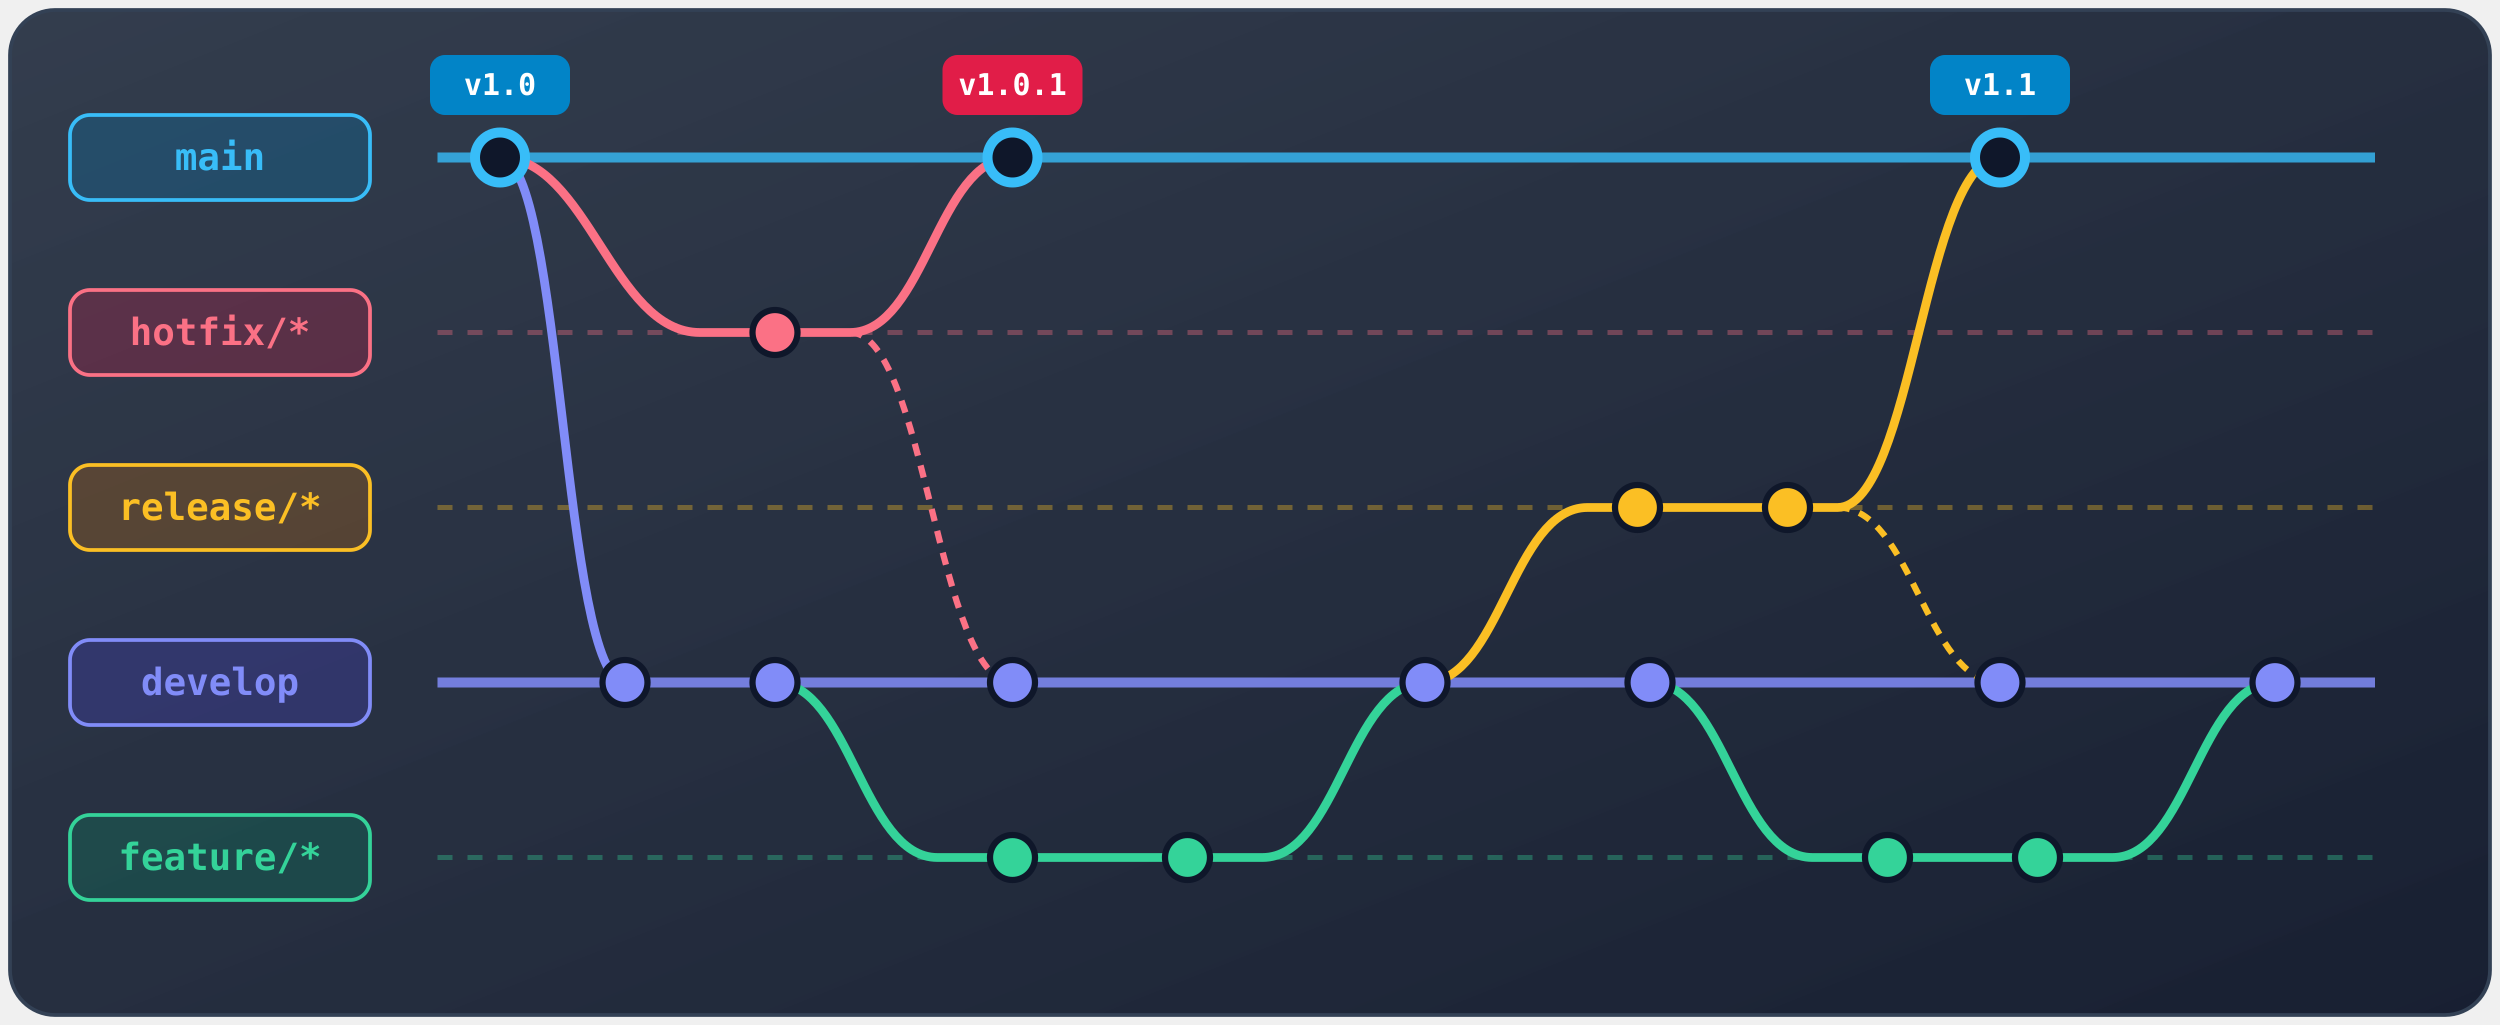
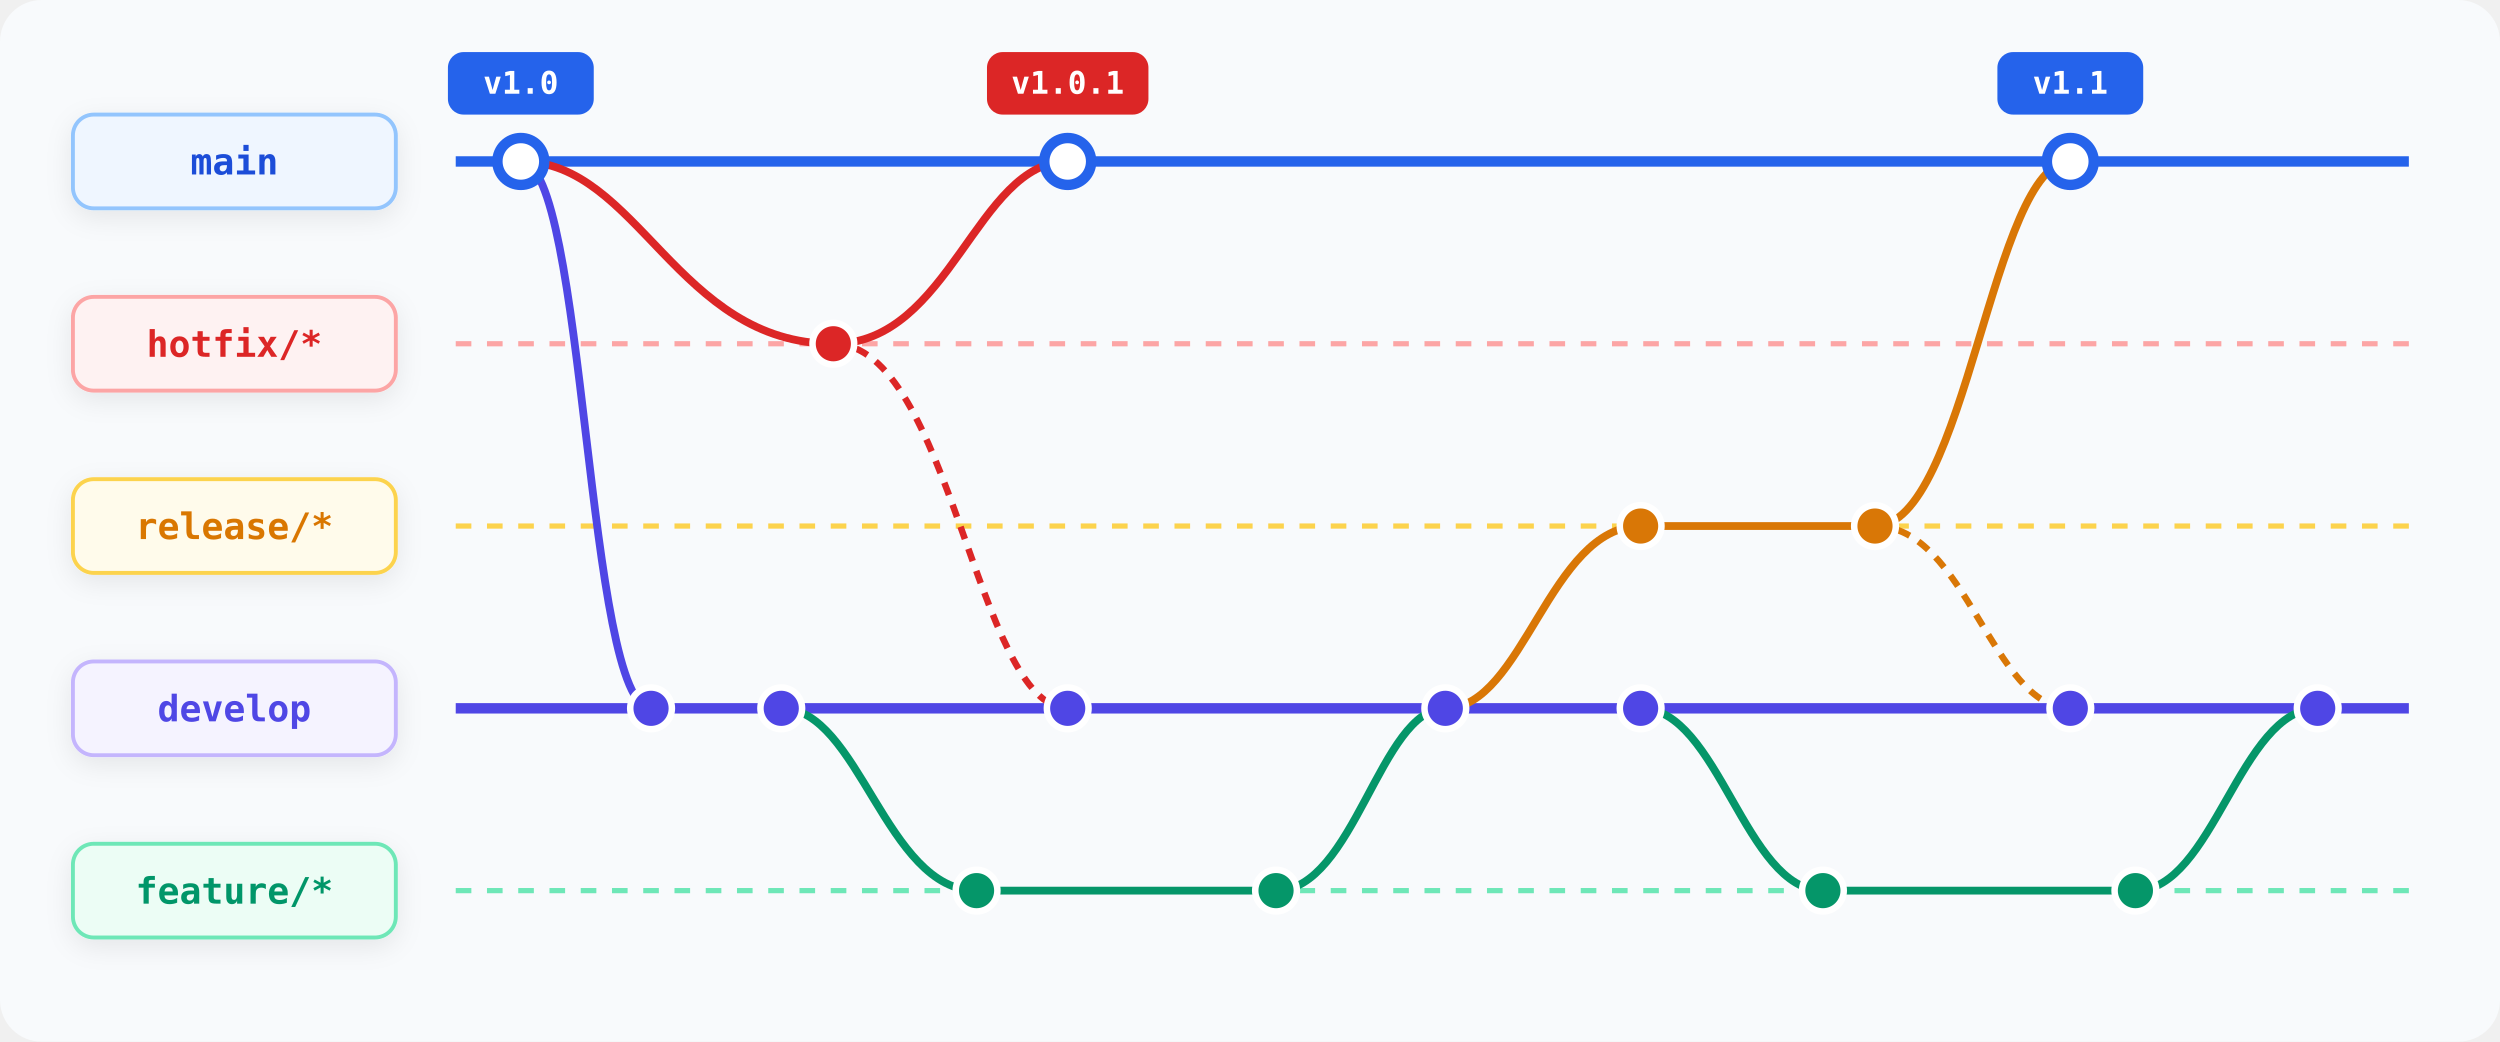
- <svg xmlns="http://www.w3.org/2000/svg" viewBox="0 0 1000 410" width="100%" height="100%">
+ <svg xmlns="http://www.w3.org/2000/svg" viewBox="0 0 960 400" width="960" height="400" font-family="'Inter', -apple-system, BlinkMacSystemFont, 'Segoe UI', sans-serif">
  <defs>
-     <linearGradient id="gf-bg" x1="0%" y1="0%" x2="100%" y2="100%">
-       <stop offset="0%" stop-color="#1e293b" stop-opacity="0.9" />
-       <stop offset="100%" stop-color="#0f172a" stop-opacity="0.96" />
-     </linearGradient>
+     <filter id="gfShadow" x="-10%" y="-10%" width="120%" height="125%">
+       <feDropShadow dx="0" dy="3" stdDeviation="5" flood-color="#0f172a" flood-opacity="0.08" />
+     </filter>
  </defs>
-   <rect x="4" y="4" width="992" height="402" rx="18" fill="url(#gf-bg)" stroke="#334155" stroke-width="1.5" />
-   <rect x="28" y="46" width="120" height="34" rx="8" fill="#0284c7" fill-opacity="0.25" stroke="#38bdf8" stroke-width="1.5" />
-   <text x="88" y="68" fill="#38bdf8" font-family="JetBrains Mono, monospace" font-size="15" font-weight="700" text-anchor="middle">main</text>
-   <rect x="28" y="116" width="120" height="34" rx="8" fill="#e11d48" fill-opacity="0.25" stroke="#fb7185" stroke-width="1.5" />
-   <text x="88" y="138" fill="#fb7185" font-family="JetBrains Mono, monospace" font-size="15" font-weight="700" text-anchor="middle">hotfix/*</text>
-   <rect x="28" y="186" width="120" height="34" rx="8" fill="#d97706" fill-opacity="0.25" stroke="#fbbf24" stroke-width="1.5" />
-   <text x="88" y="208" fill="#fbbf24" font-family="JetBrains Mono, monospace" font-size="15" font-weight="700" text-anchor="middle">release/*</text>
-   <rect x="28" y="256" width="120" height="34" rx="8" fill="#4f46e5" fill-opacity="0.25" stroke="#818cf8" stroke-width="1.5" />
-   <text x="88" y="278" fill="#818cf8" font-family="JetBrains Mono, monospace" font-size="15" font-weight="700" text-anchor="middle">develop</text>
-   <rect x="28" y="326" width="120" height="34" rx="8" fill="#059669" fill-opacity="0.25" stroke="#34d399" stroke-width="1.5" />
-   <text x="88" y="348" fill="#34d399" font-family="JetBrains Mono, monospace" font-size="15" font-weight="700" text-anchor="middle">feature/*</text>
-   <line x1="175" y1="63" x2="950" y2="63" stroke="#38bdf8" stroke-width="4" stroke-opacity="0.8" />
-   <line x1="175" y1="133" x2="950" y2="133" stroke="#fb7185" stroke-width="2" stroke-dasharray="6 6" stroke-opacity="0.35" />
-   <line x1="175" y1="203" x2="950" y2="203" stroke="#fbbf24" stroke-width="2" stroke-dasharray="6 6" stroke-opacity="0.35" />
-   <line x1="175" y1="273" x2="950" y2="273" stroke="#818cf8" stroke-width="4" stroke-opacity="0.85" />
-   <line x1="175" y1="343" x2="950" y2="343" stroke="#34d399" stroke-width="2" stroke-dasharray="6 6" stroke-opacity="0.35" />
-   <path d="M 200 63 C 225 63, 225 273, 250 273" fill="none" stroke="#818cf8" stroke-width="3.5" />
-   <path d="M 200 63 C 235 63, 245 133, 280 133 L 340 133 C 370 133, 375 63, 405 63" fill="none" stroke="#fb7185" stroke-width="3.5" />
-   <path d="M 340 133 C 370 133, 375 273, 405 273" fill="none" stroke="#fb7185" stroke-width="2.5" stroke-dasharray="5 4" />
-   <path d="M 310 273 C 340 273, 345 343, 375 343 L 505 343 C 535 343, 540 273, 570 273" fill="none" stroke="#34d399" stroke-width="3.5" />
-   <path d="M 570 273 C 600 273, 605 203, 635 203 L 735 203 C 765 203, 770 63, 800 63" fill="none" stroke="#fbbf24" stroke-width="3.5" />
-   <path d="M 735 203 C 765 203, 770 273, 800 273" fill="none" stroke="#fbbf24" stroke-width="2.5" stroke-dasharray="5 4" />
-   <path d="M 660 273 C 690 273, 695 343, 725 343 L 845 343 C 875 343, 880 273, 910 273" fill="none" stroke="#34d399" stroke-width="3.5" />
-   <circle cx="200" cy="63" r="10" fill="#0f172a" stroke="#38bdf8" stroke-width="4" />
-   <circle cx="405" cy="63" r="10" fill="#0f172a" stroke="#38bdf8" stroke-width="4" />
-   <circle cx="800" cy="63" r="10" fill="#0f172a" stroke="#38bdf8" stroke-width="4" />
-   <rect x="172" y="22" width="56" height="24" rx="6" fill="#0284c7" />
-   <text x="200" y="38" fill="#ffffff" font-family="JetBrains Mono, monospace" font-size="12" font-weight="700" text-anchor="middle">v1.0</text>
-   <rect x="377" y="22" width="56" height="24" rx="6" fill="#e11d48" />
-   <text x="405" y="38" fill="#ffffff" font-family="JetBrains Mono, monospace" font-size="12" font-weight="700" text-anchor="middle">v1.0.1</text>
-   <rect x="772" y="22" width="56" height="24" rx="6" fill="#0284c7" />
-   <text x="800" y="38" fill="#ffffff" font-family="JetBrains Mono, monospace" font-size="12" font-weight="700" text-anchor="middle">v1.1</text>
-   <circle cx="310" cy="133" r="9" fill="#fb7185" stroke="#0f172a" stroke-width="2.5" />
-   <circle cx="655" cy="203" r="9" fill="#fbbf24" stroke="#0f172a" stroke-width="2.5" />
-   <circle cx="715" cy="203" r="9" fill="#fbbf24" stroke="#0f172a" stroke-width="2.5" />
-   <circle cx="250" cy="273" r="9" fill="#818cf8" stroke="#0f172a" stroke-width="2.5" />
-   <circle cx="310" cy="273" r="9" fill="#818cf8" stroke="#0f172a" stroke-width="2.5" />
-   <circle cx="405" cy="273" r="9" fill="#818cf8" stroke="#0f172a" stroke-width="2.5" />
-   <circle cx="570" cy="273" r="9" fill="#818cf8" stroke="#0f172a" stroke-width="2.5" />
-   <circle cx="660" cy="273" r="9" fill="#818cf8" stroke="#0f172a" stroke-width="2.5" />
-   <circle cx="800" cy="273" r="9" fill="#818cf8" stroke="#0f172a" stroke-width="2.5" />
-   <circle cx="910" cy="273" r="9" fill="#818cf8" stroke="#0f172a" stroke-width="2.5" />
-   <circle cx="405" cy="343" r="9" fill="#34d399" stroke="#0f172a" stroke-width="2.5" />
-   <circle cx="475" cy="343" r="9" fill="#34d399" stroke="#0f172a" stroke-width="2.5" />
-   <circle cx="755" cy="343" r="9" fill="#34d399" stroke="#0f172a" stroke-width="2.5" />
-   <circle cx="815" cy="343" r="9" fill="#34d399" stroke="#0f172a" stroke-width="2.5" />
+   <rect width="960" height="400" rx="16" fill="#f8fafc" />
+   <g filter="url(#gfShadow)">
+     <rect x="28" y="44" width="124" height="36" rx="8" fill="#eff6ff" stroke="#93c5fd" stroke-width="1.5" />
+     <text x="90" y="67" text-anchor="middle" font-family="'JetBrains Mono', monospace" font-size="14" font-weight="700" fill="#1d4ed8">main</text>
+     <rect x="28" y="114" width="124" height="36" rx="8" fill="#fef2f2" stroke="#fca5a5" stroke-width="1.5" />
+     <text x="90" y="137" text-anchor="middle" font-family="'JetBrains Mono', monospace" font-size="14" font-weight="700" fill="#dc2626">hotfix/*</text>
+     <rect x="28" y="184" width="124" height="36" rx="8" fill="#fffbeb" stroke="#fcd34d" stroke-width="1.5" />
+     <text x="90" y="207" text-anchor="middle" font-family="'JetBrains Mono', monospace" font-size="14" font-weight="700" fill="#d97706">release/*</text>
+     <rect x="28" y="254" width="124" height="36" rx="8" fill="#f5f3ff" stroke="#c4b5fd" stroke-width="1.5" />
+     <text x="90" y="277" text-anchor="middle" font-family="'JetBrains Mono', monospace" font-size="14" font-weight="700" fill="#4f46e5">develop</text>
+     <rect x="28" y="324" width="124" height="36" rx="8" fill="#ecfdf5" stroke="#6ee7b7" stroke-width="1.5" />
+     <text x="90" y="347" text-anchor="middle" font-family="'JetBrains Mono', monospace" font-size="14" font-weight="700" fill="#059669">feature/*</text>
+   </g>
+   <line x1="175" y1="62" x2="925" y2="62" stroke="#2563eb" stroke-width="4" />
+   <line x1="175" y1="132" x2="925" y2="132" stroke="#fca5a5" stroke-width="2" stroke-dasharray="6 6" />
+   <line x1="175" y1="202" x2="925" y2="202" stroke="#fcd34d" stroke-width="2" stroke-dasharray="6 6" />
+   <line x1="175" y1="272" x2="925" y2="272" stroke="#4f46e5" stroke-width="4" />
+   <line x1="175" y1="342" x2="925" y2="342" stroke="#6ee7b7" stroke-width="2" stroke-dasharray="6 6" />
+   <path d="M 200 62 C 225 62, 225 272, 250 272" fill="none" stroke="#4f46e5" stroke-width="3" />
+   <path d="M 200 62 C 245 62, 260 132, 320 132 C 365 132, 375 62, 410 62" fill="none" stroke="#dc2626" stroke-width="3" />
+   <path d="M 320 132 C 365 132, 375 272, 410 272" fill="none" stroke="#dc2626" stroke-width="2.5" stroke-dasharray="5 4" />
+   <path d="M 300 272 C 330 272, 340 342, 375 342 L 490 342 C 520 342, 530 272, 555 272" fill="none" stroke="#059669" stroke-width="3" />
+   <path d="M 555 272 C 585 272, 595 202, 630 202 L 720 202 C 755 202, 765 62, 795 62" fill="none" stroke="#d97706" stroke-width="3" />
+   <path d="M 720 202 C 755 202, 765 272, 795 272" fill="none" stroke="#d97706" stroke-width="2.5" stroke-dasharray="5 4" />
+   <path d="M 630 272 C 660 272, 670 342, 700 342 L 820 342 C 850 342, 860 272, 890 272" fill="none" stroke="#059669" stroke-width="3" />
+   <circle cx="200" cy="62" r="9" fill="#ffffff" stroke="#2563eb" stroke-width="4" />
+   <circle cx="410" cy="62" r="9" fill="#ffffff" stroke="#2563eb" stroke-width="4" />
+   <circle cx="795" cy="62" r="9" fill="#ffffff" stroke="#2563eb" stroke-width="4" />
+   <rect x="172" y="20" width="56" height="24" rx="6" fill="#2563eb" />
+   <text x="200" y="36" text-anchor="middle" font-family="'JetBrains Mono', monospace" font-size="12" font-weight="700" fill="#ffffff">v1.0</text>
+   <rect x="379" y="20" width="62" height="24" rx="6" fill="#dc2626" />
+   <text x="410" y="36" text-anchor="middle" font-family="'JetBrains Mono', monospace" font-size="12" font-weight="700" fill="#ffffff">v1.0.1</text>
+   <rect x="767" y="20" width="56" height="24" rx="6" fill="#2563eb" />
+   <text x="795" y="36" text-anchor="middle" font-family="'JetBrains Mono', monospace" font-size="12" font-weight="700" fill="#ffffff">v1.1</text>
+   <circle cx="320" cy="132" r="8" fill="#dc2626" stroke="#ffffff" stroke-width="2.5" />
+   <circle cx="630" cy="202" r="8" fill="#d97706" stroke="#ffffff" stroke-width="2.5" />
+   <circle cx="720" cy="202" r="8" fill="#d97706" stroke="#ffffff" stroke-width="2.5" />
+   <circle cx="250" cy="272" r="8" fill="#4f46e5" stroke="#ffffff" stroke-width="2.5" />
+   <circle cx="300" cy="272" r="8" fill="#4f46e5" stroke="#ffffff" stroke-width="2.5" />
+   <circle cx="410" cy="272" r="8" fill="#4f46e5" stroke="#ffffff" stroke-width="2.5" />
+   <circle cx="555" cy="272" r="8" fill="#4f46e5" stroke="#ffffff" stroke-width="2.5" />
+   <circle cx="630" cy="272" r="8" fill="#4f46e5" stroke="#ffffff" stroke-width="2.5" />
+   <circle cx="795" cy="272" r="8" fill="#4f46e5" stroke="#ffffff" stroke-width="2.5" />
+   <circle cx="890" cy="272" r="8" fill="#4f46e5" stroke="#ffffff" stroke-width="2.5" />
+   <circle cx="375" cy="342" r="8" fill="#059669" stroke="#ffffff" stroke-width="2.5" />
+   <circle cx="490" cy="342" r="8" fill="#059669" stroke="#ffffff" stroke-width="2.5" />
+   <circle cx="700" cy="342" r="8" fill="#059669" stroke="#ffffff" stroke-width="2.5" />
+   <circle cx="820" cy="342" r="8" fill="#059669" stroke="#ffffff" stroke-width="2.5" />
</svg>
